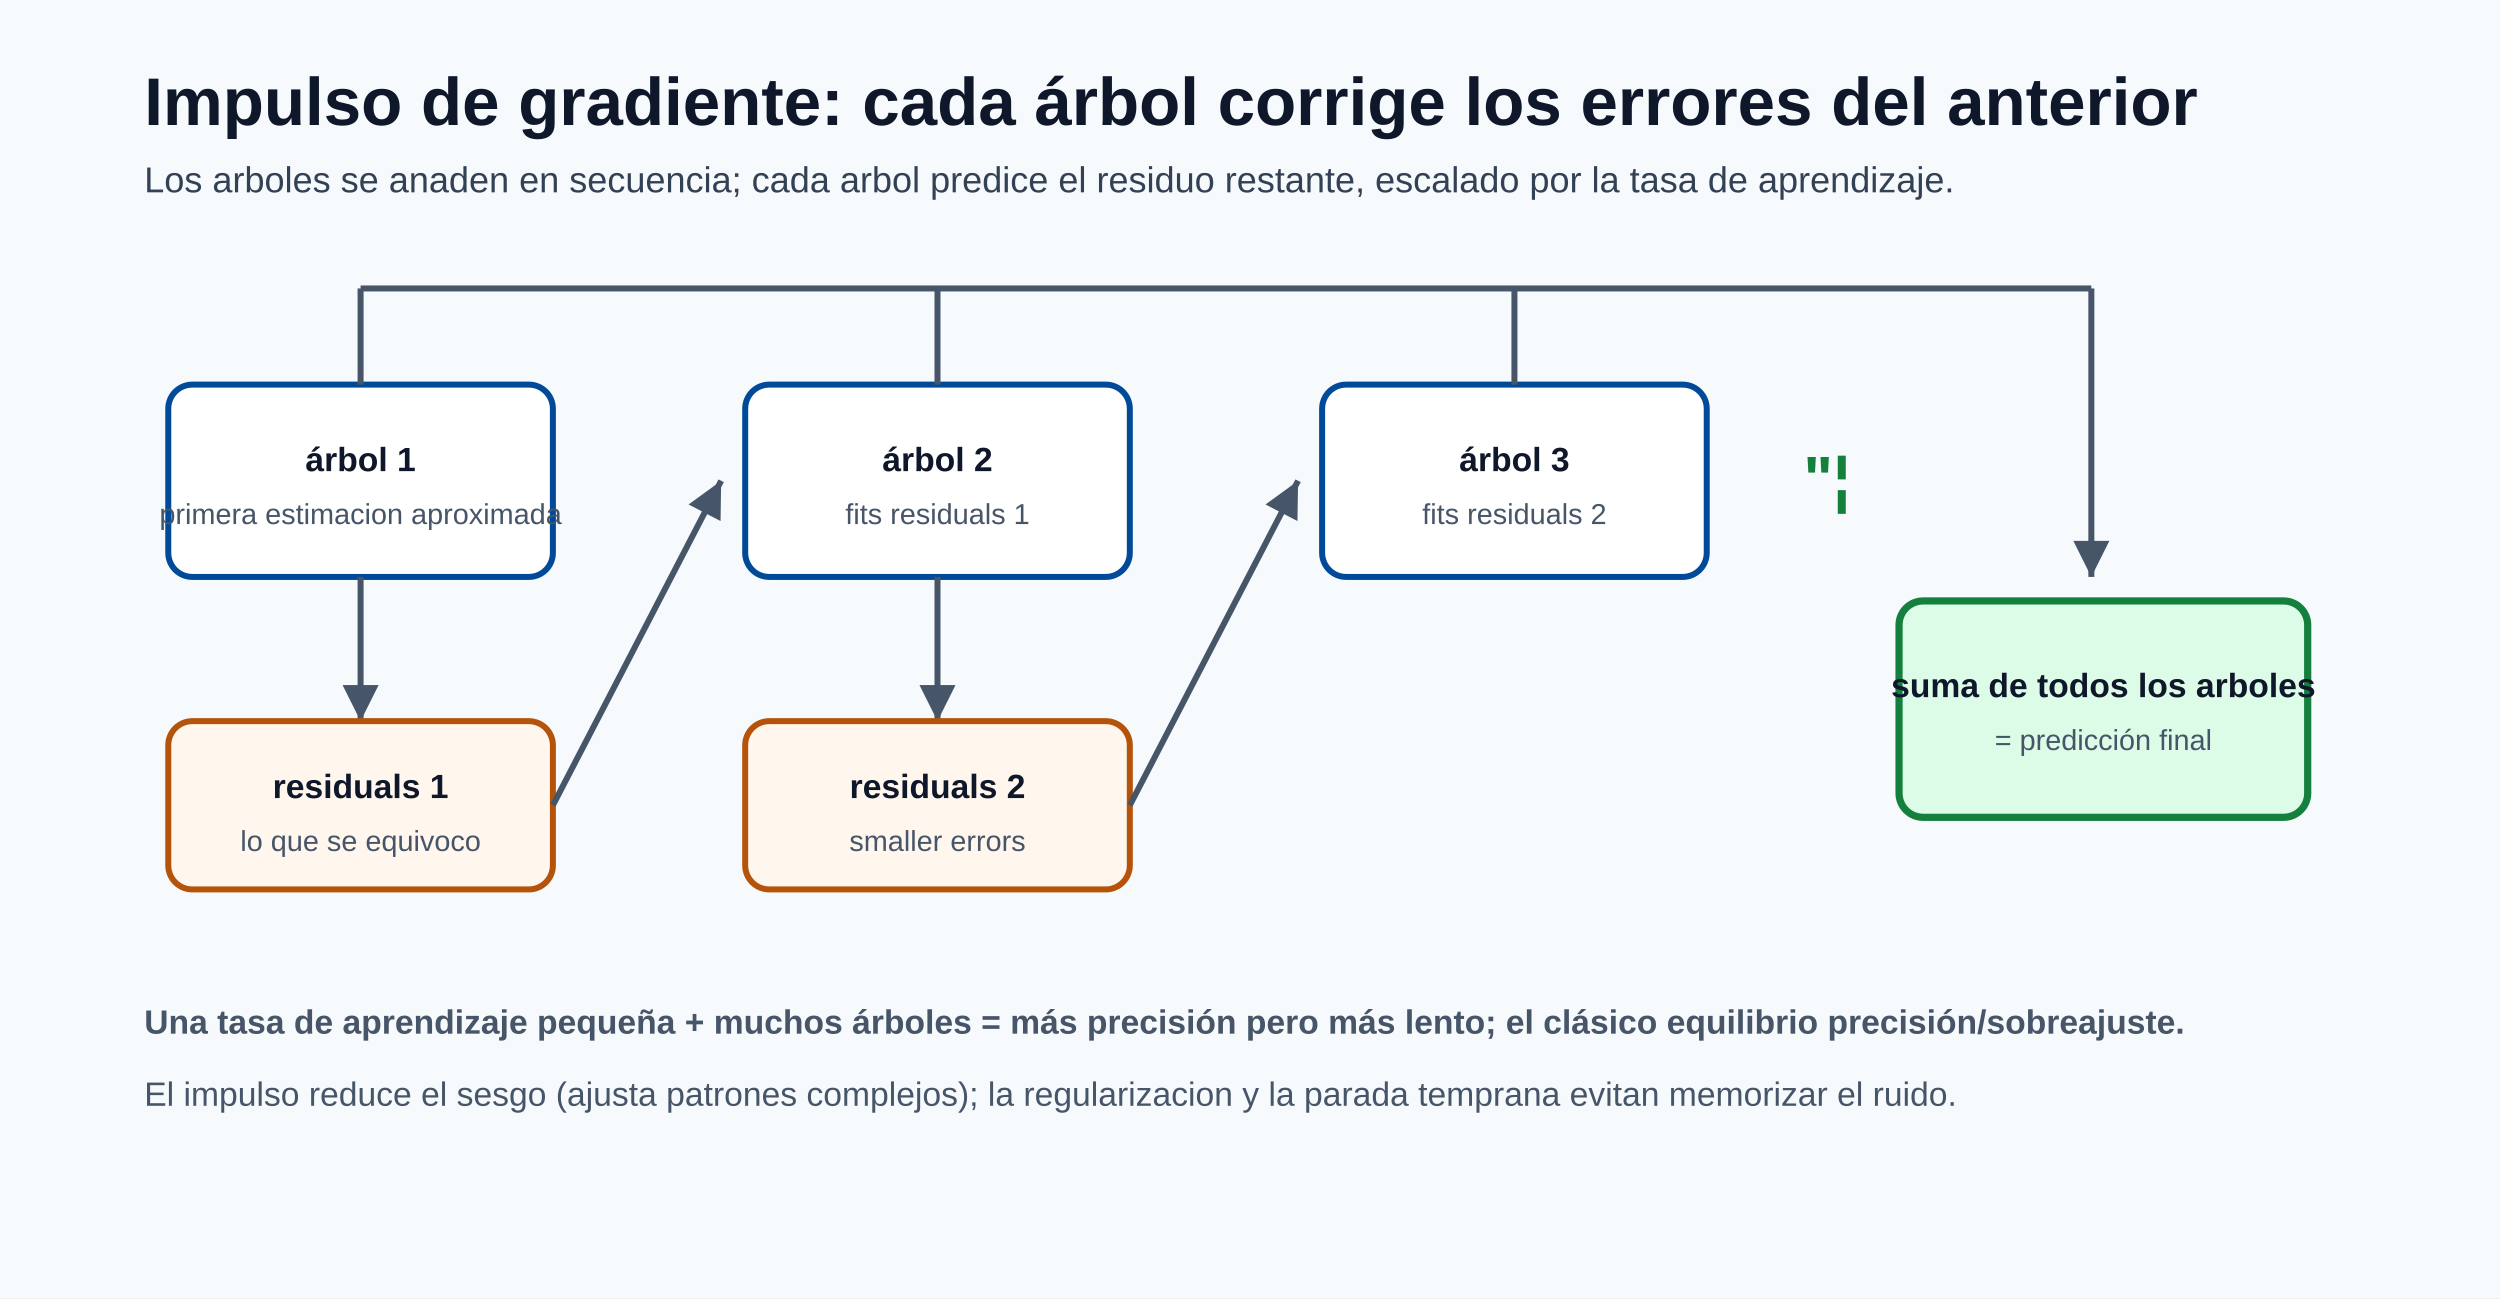
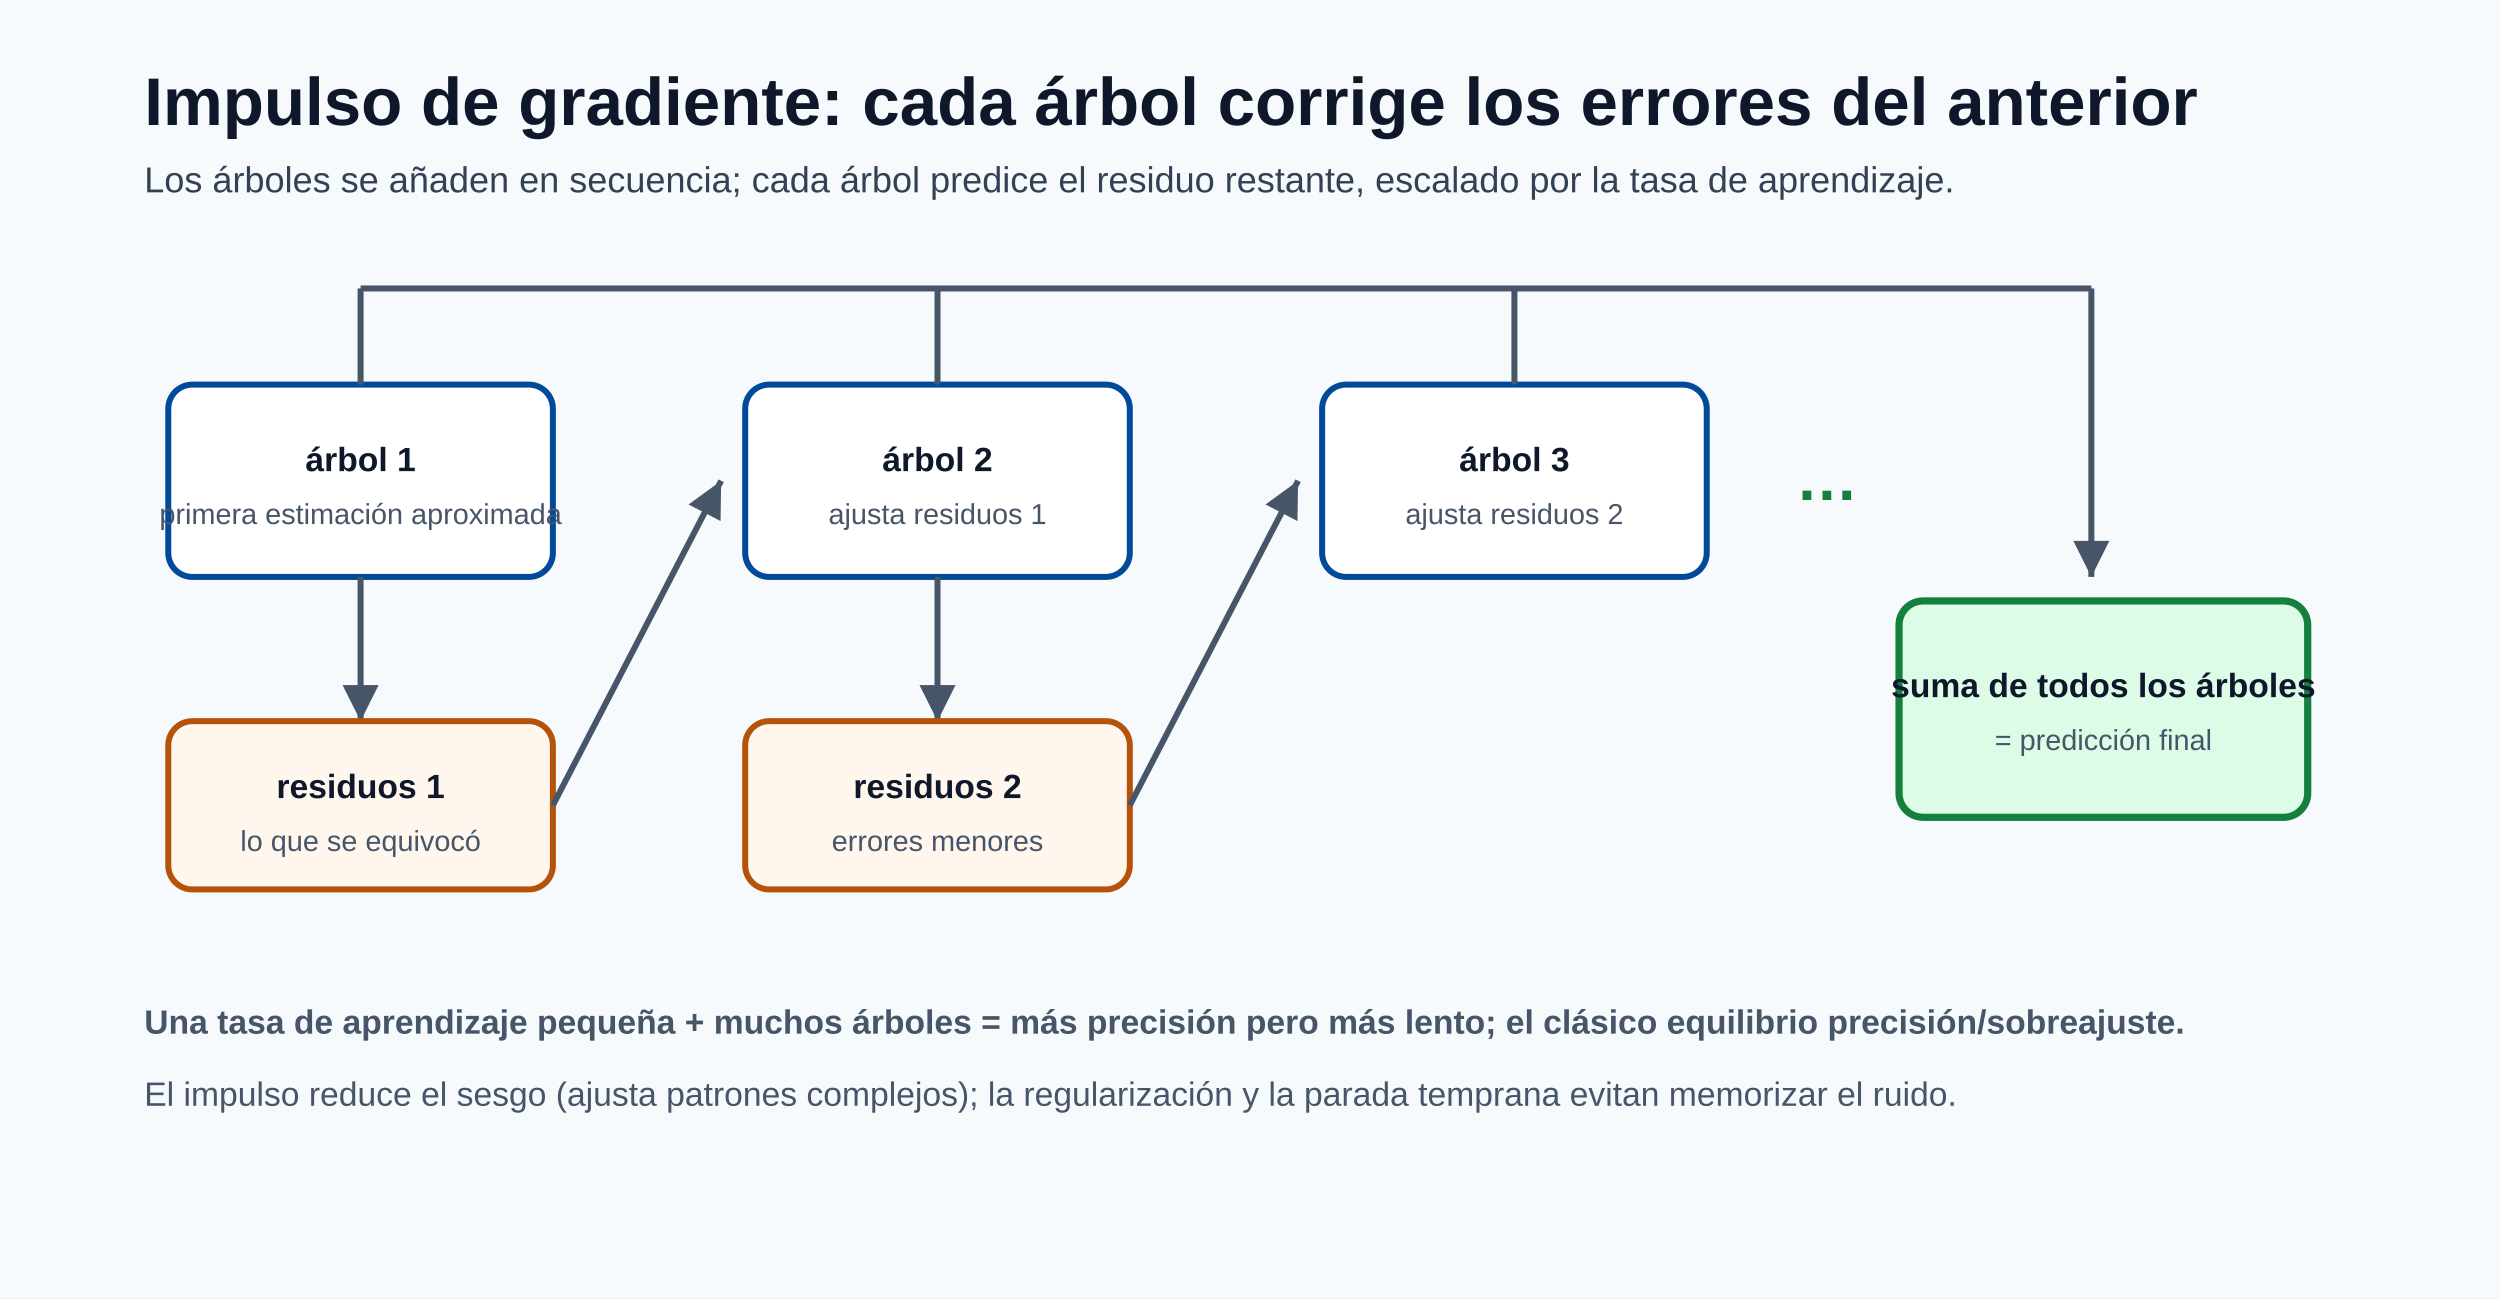
<svg xmlns="http://www.w3.org/2000/svg" width="1040" height="540" viewBox="0 0 1040 540" role="img" aria-labelledby="title desc">
  <defs>
    <style>
      .bg { fill: #f7fafc; }
      .title { fill: #0f172a; font-family: Segoe UI, Arial, sans-serif; font-size: 28px; font-weight: 700; }
      .subtitle { fill: #334155; font-family: Segoe UI, Arial, sans-serif; font-size: 15px; }
      .stage { fill: #ffffff; stroke: #004a99; stroke-width: 2.5; }
      .resid { fill: #fff7ed; stroke: #b45309; stroke-width: 2.5; }
      .final { fill: #dcfce7; stroke: #15803d; stroke-width: 3; }
      .lbl { fill: #0f172a; font-family: Segoe UI, Arial, sans-serif; font-size: 14px; font-weight: 700; }
      .sub { fill: #475569; font-family: Segoe UI, Arial, sans-serif; font-size: 12px; }
      .edge { stroke: #475569; stroke-width: 2.5; }
      .op { fill: #15803d; font-family: Segoe UI, Arial, sans-serif; font-size: 26px; font-weight: 700; }
      .note { fill: #475569; font-family: Segoe UI, Arial, sans-serif; font-size: 14px; }
    </style>
    <marker id="ar3" markerWidth="9" markerHeight="9" refX="6" refY="3" orient="auto">
      <path d="M0,0 L6,3 L0,6 Z" fill="#475569" />
    </marker>
  </defs>
  <rect class="bg" x="0" y="0" width="1040" height="540" />
  <text class="title" x="60" y="52">Impulso de gradiente: cada árbol corrige los errores del anterior</text>
-   <text class="subtitle" x="60" y="80">Los arboles se anaden en secuencia; cada arbol predice el residuo restante, escalado por la tasa de aprendizaje.</text>
+   <text class="subtitle" x="60" y="80">Los árboles se añaden en secuencia; cada árbol predice el residuo restante, escalado por la tasa de aprendizaje.</text>
  <rect class="stage" x="70" y="160" width="160" height="80" rx="10" />
  <text class="lbl" x="150" y="196" text-anchor="middle">árbol 1</text>
-   <text class="sub" x="150" y="218" text-anchor="middle">primera estimacion aproximada</text>
+   <text class="sub" x="150" y="218" text-anchor="middle">primera estimación aproximada</text>
  <line class="edge" x1="150" y1="240" x2="150" y2="300" marker-end="url(#ar3)" />
  <rect class="resid" x="70" y="300" width="160" height="70" rx="10" />
-   <text class="lbl" x="150" y="332" text-anchor="middle">residuals 1</text>
-   <text class="sub" x="150" y="354" text-anchor="middle">lo que se equivoco</text>
+   <text class="lbl" x="150" y="332" text-anchor="middle">residuos 1</text>
+   <text class="sub" x="150" y="354" text-anchor="middle">lo que se equivocó</text>
  <line class="edge" x1="230" y1="335" x2="300" y2="200" marker-end="url(#ar3)" />
  <rect class="stage" x="310" y="160" width="160" height="80" rx="10" />
  <text class="lbl" x="390" y="196" text-anchor="middle">árbol 2</text>
-   <text class="sub" x="390" y="218" text-anchor="middle">fits residuals 1</text>
+   <text class="sub" x="390" y="218" text-anchor="middle">ajusta residuos 1</text>
  <line class="edge" x1="390" y1="240" x2="390" y2="300" marker-end="url(#ar3)" />
  <rect class="resid" x="310" y="300" width="160" height="70" rx="10" />
-   <text class="lbl" x="390" y="332" text-anchor="middle">residuals 2</text>
-   <text class="sub" x="390" y="354" text-anchor="middle">smaller errors</text>
+   <text class="lbl" x="390" y="332" text-anchor="middle">residuos 2</text>
+   <text class="sub" x="390" y="354" text-anchor="middle">errores menores</text>
  <line class="edge" x1="470" y1="335" x2="540" y2="200" marker-end="url(#ar3)" />
  <rect class="stage" x="550" y="160" width="160" height="80" rx="10" />
  <text class="lbl" x="630" y="196" text-anchor="middle">árbol 3</text>
-   <text class="sub" x="630" y="218" text-anchor="middle">fits residuals 2</text>
-   <text class="op" x="760" y="208" text-anchor="middle">"¦</text>
+   <text class="sub" x="630" y="218" text-anchor="middle">ajusta residuos 2</text>
+   <text class="op" x="760" y="208" text-anchor="middle">…</text>
  <line class="edge" x1="150" y1="160" x2="150" y2="120" />
  <line class="edge" x1="150" y1="120" x2="870" y2="120" />
  <line class="edge" x1="390" y1="160" x2="390" y2="120" />
  <line class="edge" x1="630" y1="160" x2="630" y2="120" />
  <line class="edge" x1="870" y1="120" x2="870" y2="240" marker-end="url(#ar3)" />
  <rect class="final" x="790" y="250" width="170" height="90" rx="10" />
-   <text class="lbl" x="875" y="290" text-anchor="middle">suma de todos los arboles</text>
+   <text class="lbl" x="875" y="290" text-anchor="middle">suma de todos los árboles</text>
  <text class="sub" x="875" y="312" text-anchor="middle">= predicción final</text>
  <text class="note" x="60" y="430" font-weight="700" fill="#b45309">Una tasa de aprendizaje pequeña + muchos árboles = más precisión pero más lento; el clásico equilibrio precisión/sobreajuste.</text>
-   <text class="note" x="60" y="460" fill="#004a99">El impulso reduce el sesgo (ajusta patrones complejos); la regularizacion y la parada temprana evitan memorizar el ruido.</text>
+   <text class="note" x="60" y="460" fill="#004a99">El impulso reduce el sesgo (ajusta patrones complejos); la regularización y la parada temprana evitan memorizar el ruido.</text>
</svg>
